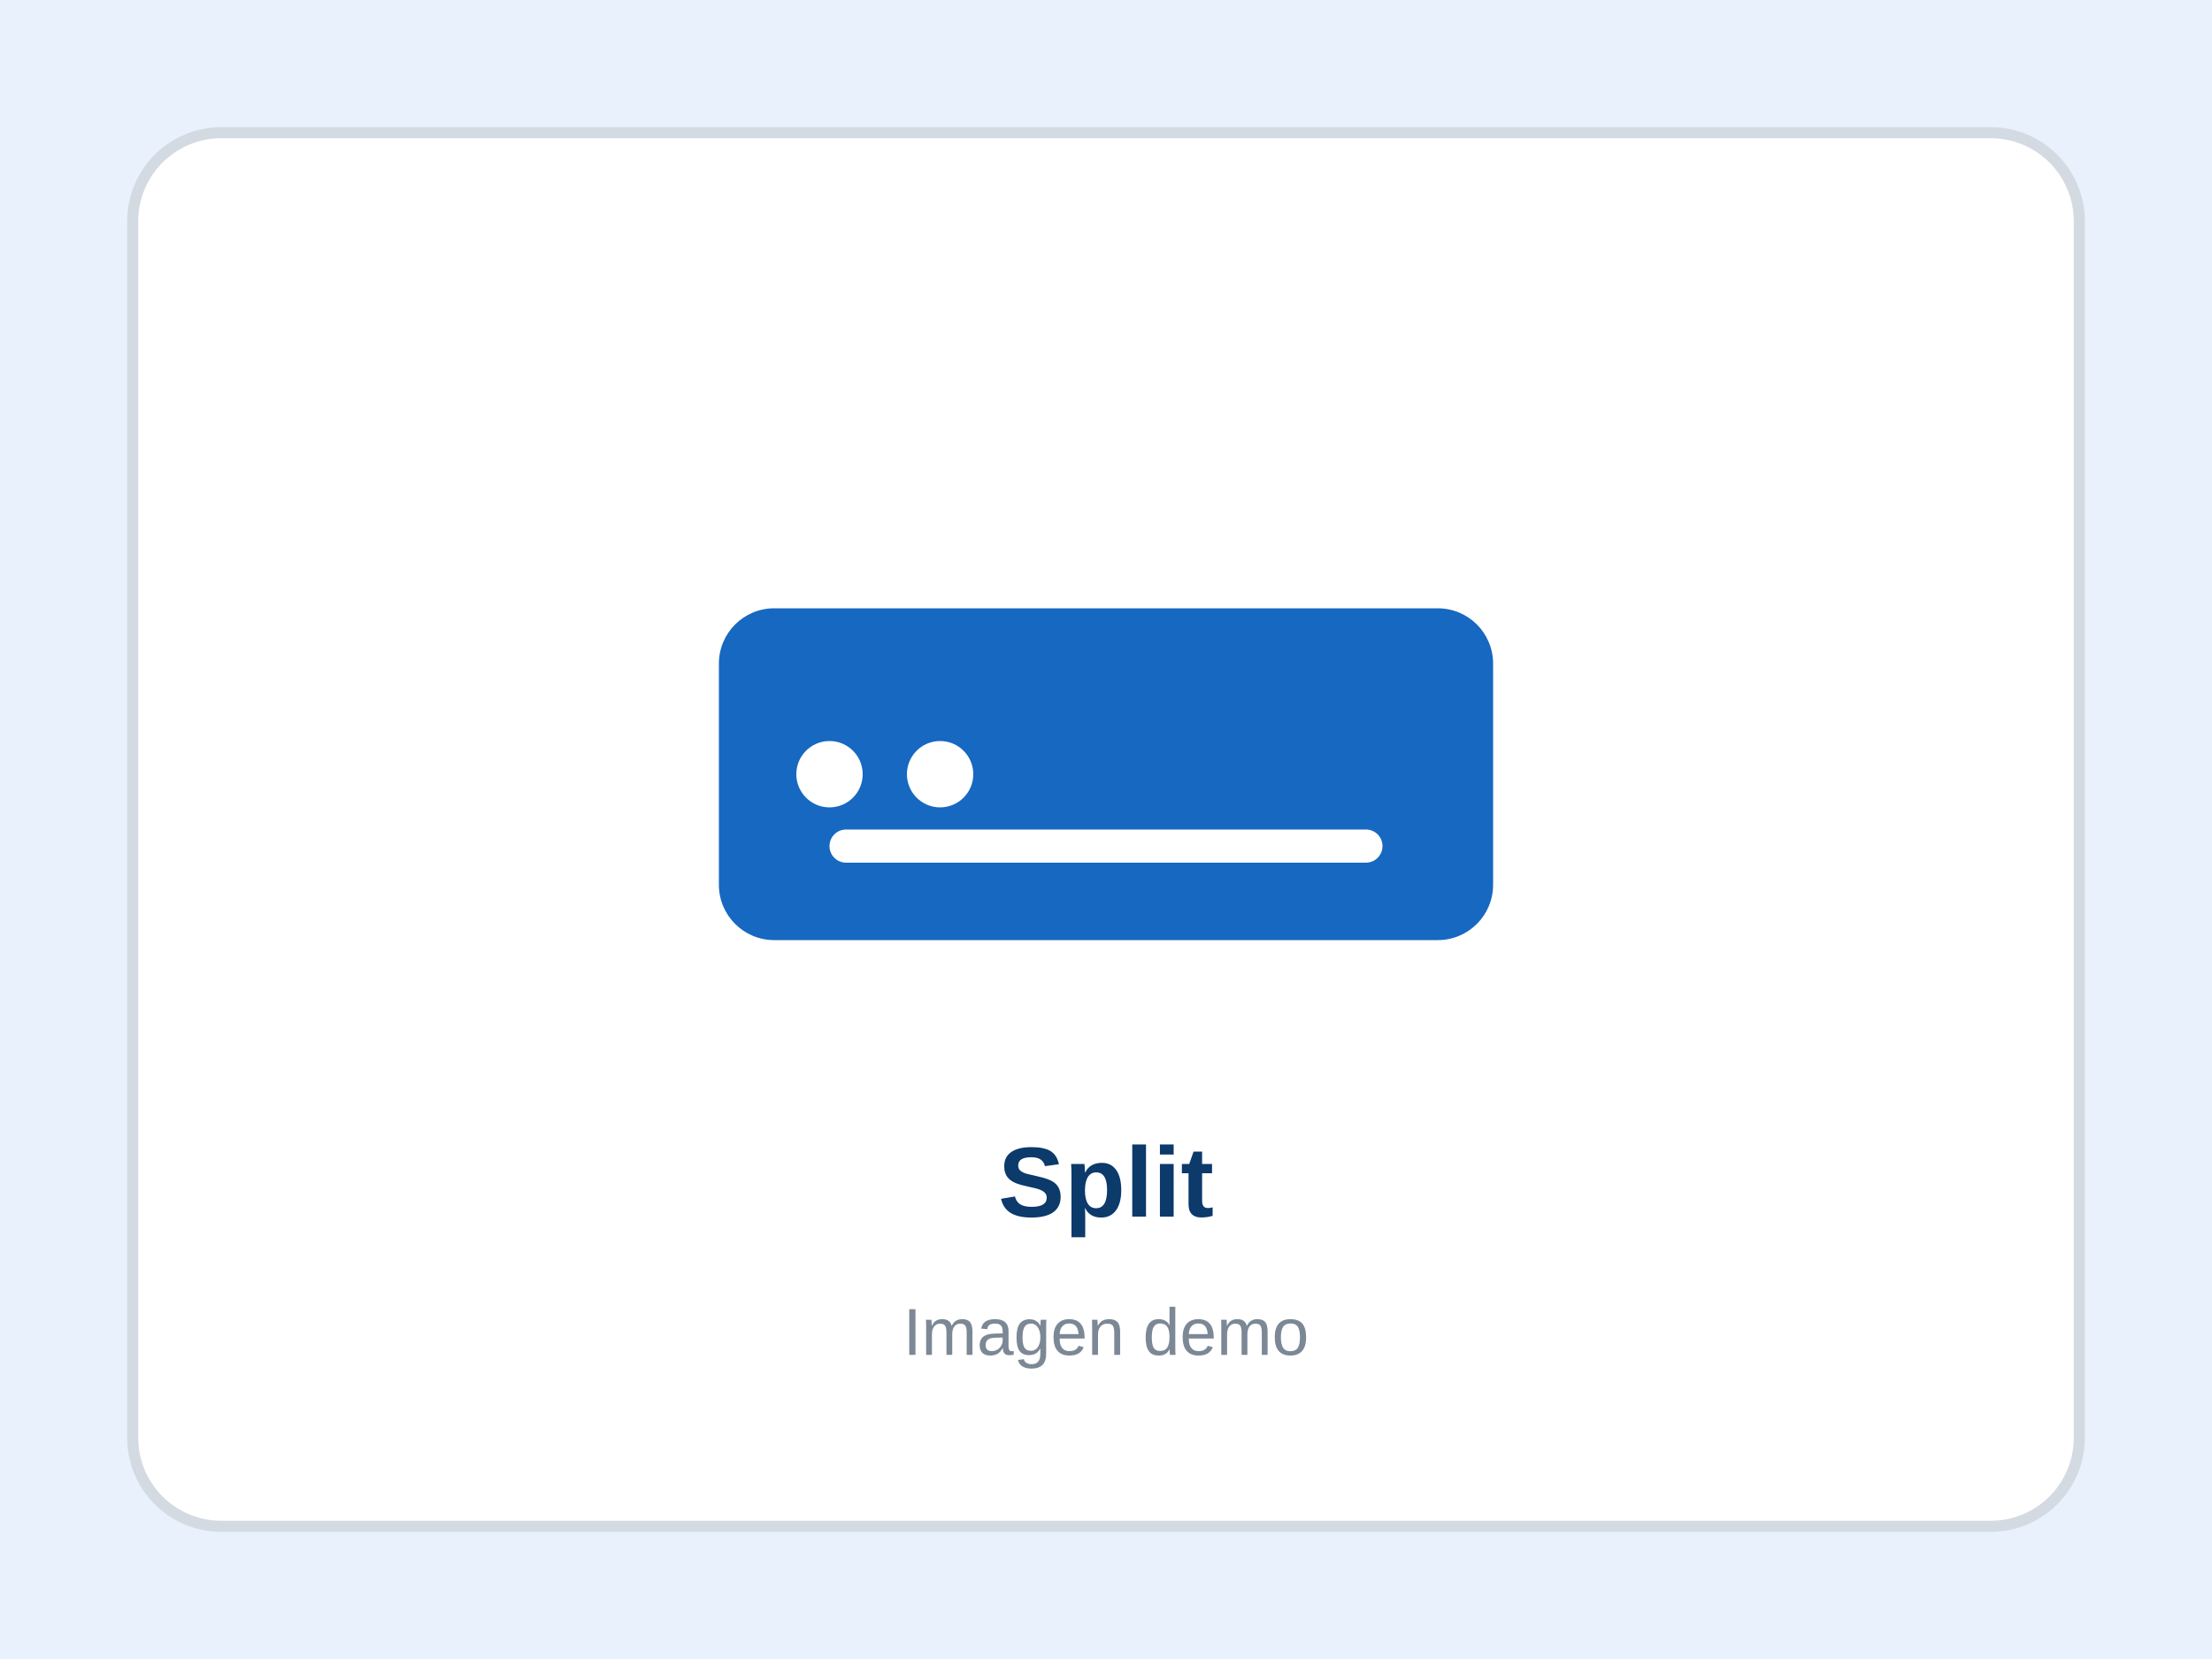
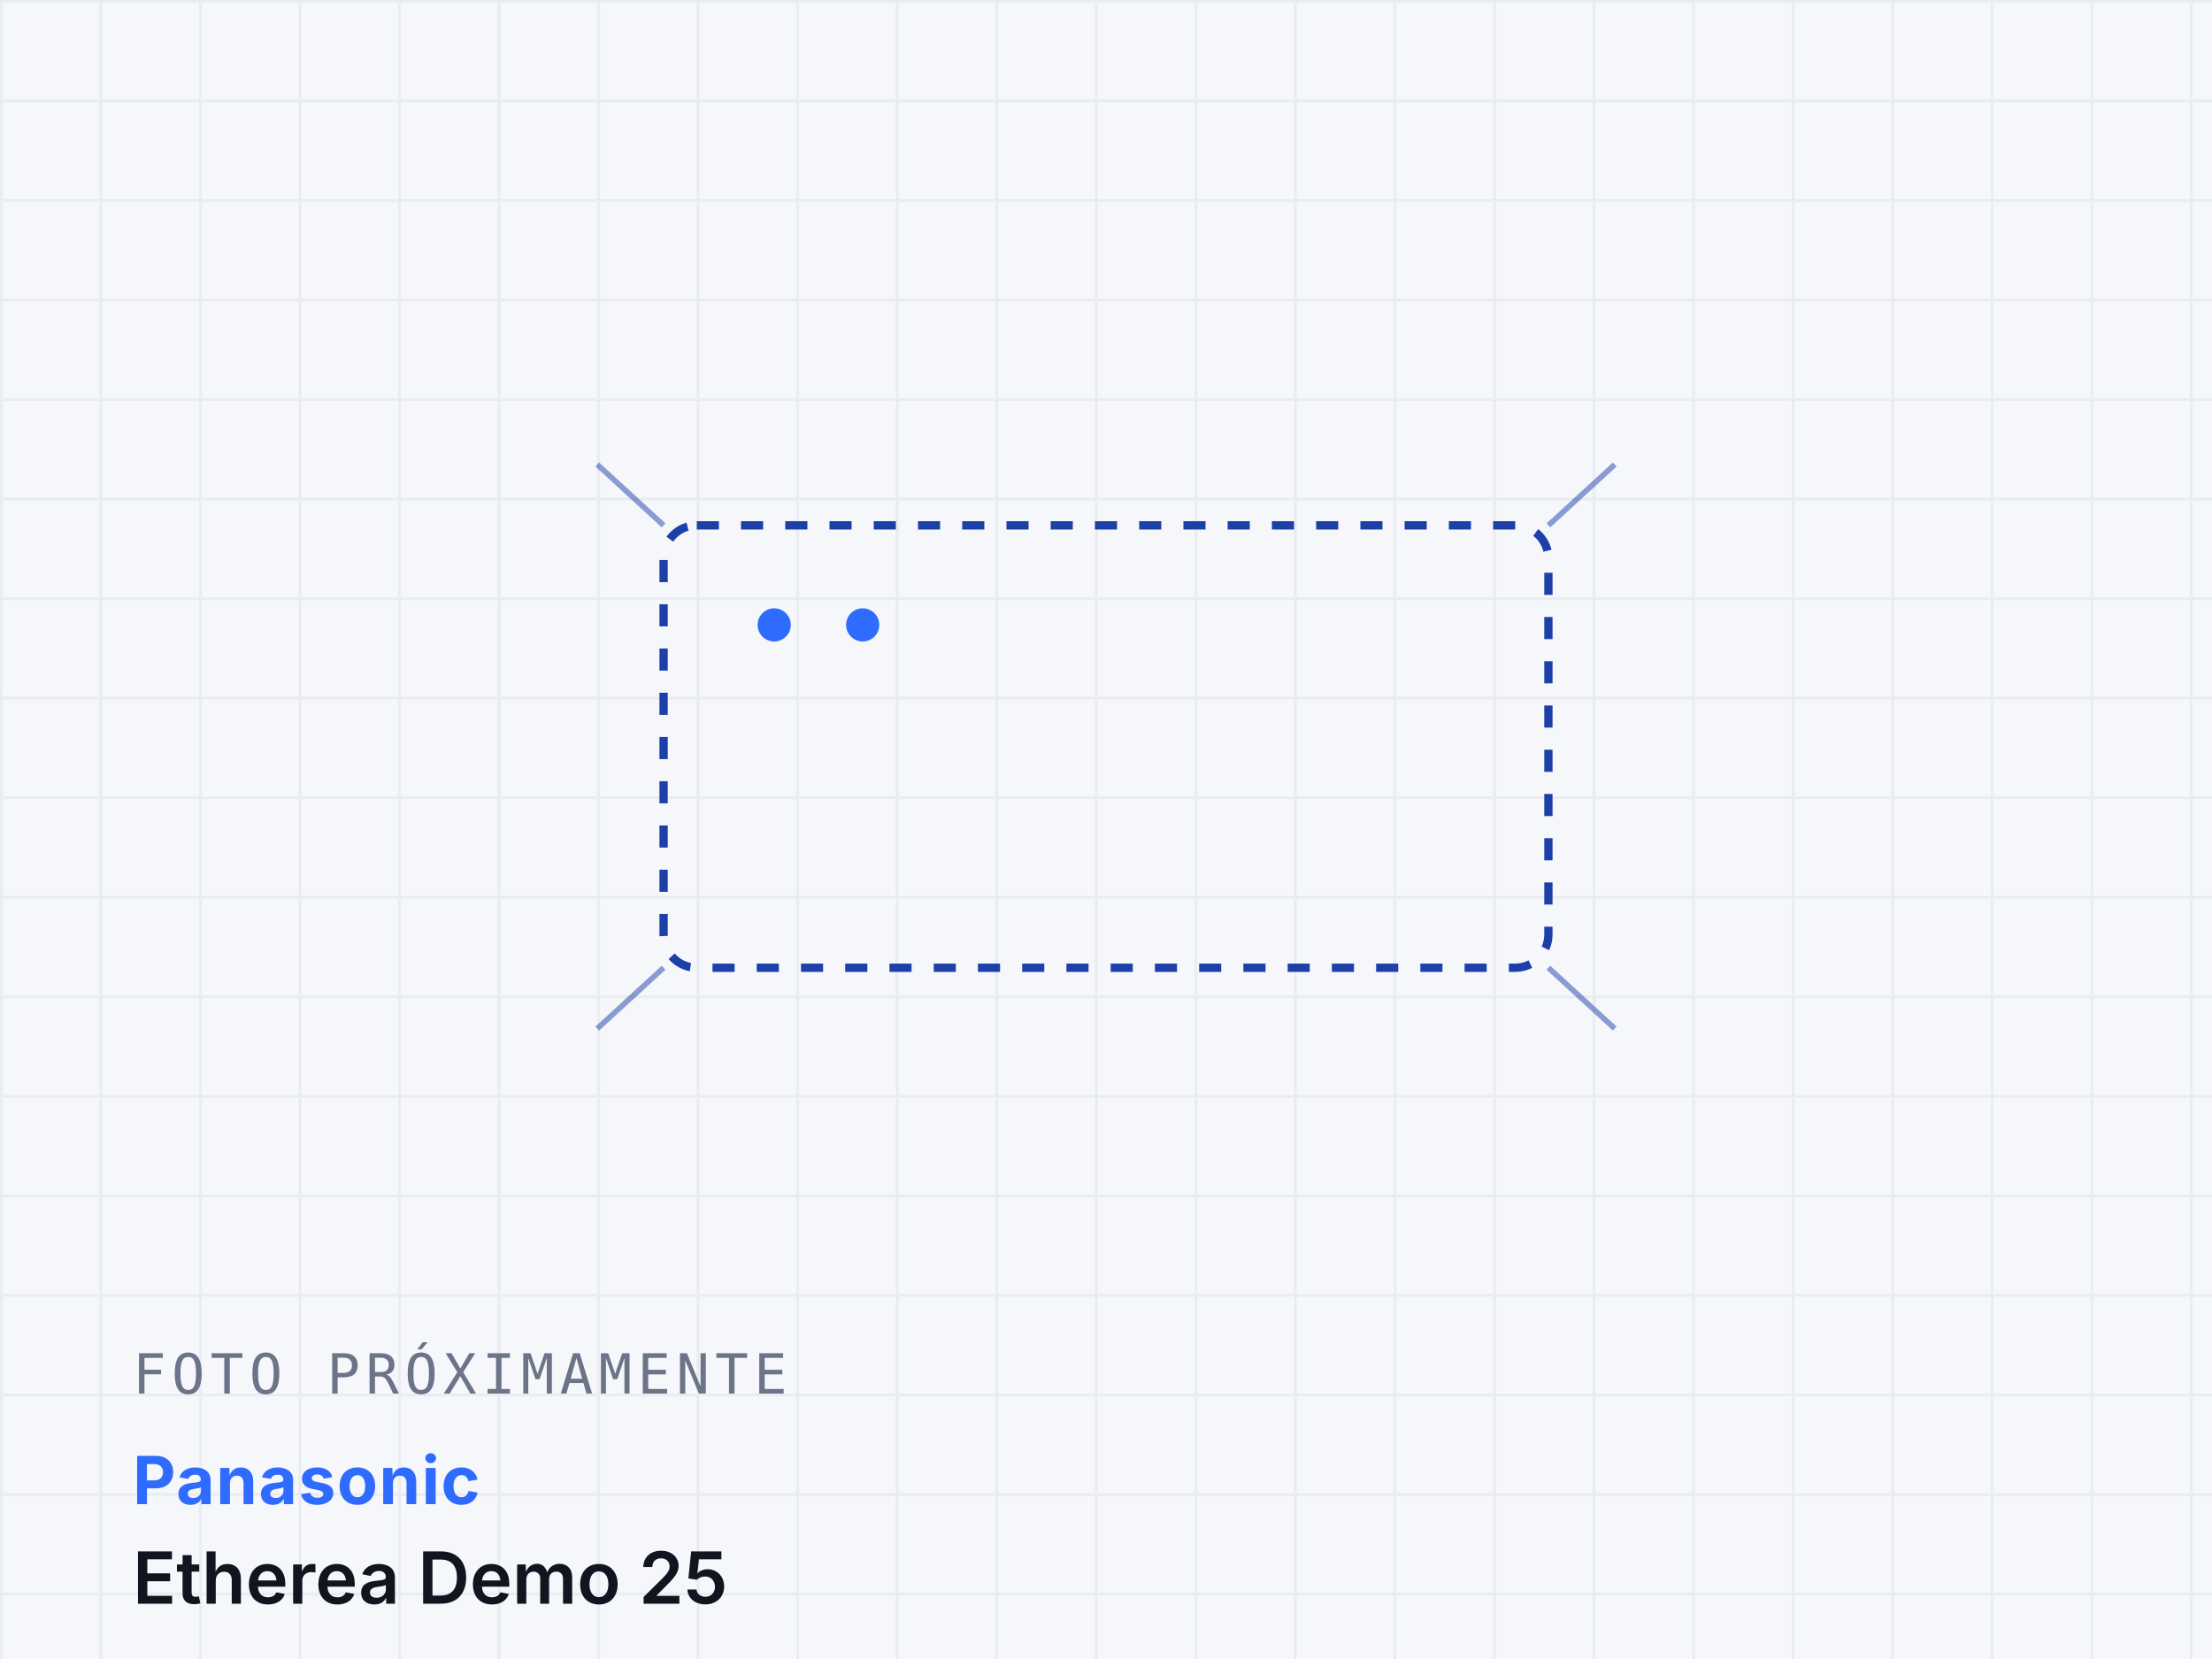
- <svg xmlns="http://www.w3.org/2000/svg" viewBox="0 0 400 300" width="400" height="300">
-   <rect width="400" height="300" fill="#e8f1fc" />
-   <rect x="24" y="24" width="352" height="252" rx="16" fill="#ffffff" stroke="#d3dae2" stroke-width="2" />
-   <rect x="130" y="110" width="140" height="60" rx="10" fill="#1668c1" />
-   <circle cx="150" cy="140" r="6" fill="#ffffff" />
-   <circle cx="170" cy="140" r="6" fill="#ffffff" />
-   <rect x="150" y="150" width="100" height="6" rx="3" fill="#ffffff" />
-   <text x="200" y="220" font-family="Arial, sans-serif" font-size="18" font-weight="700" fill="#0b3a6b" text-anchor="middle">Split</text>
-   <text x="200" y="245" font-family="Arial, sans-serif" font-size="12" fill="#7c8896" text-anchor="middle">Imagen demo</text>
+ <svg xmlns="http://www.w3.org/2000/svg" viewBox="0 0 400 300" width="400" height="300" role="img" aria-label="Panasonic Etherea Demo 25">
+   <defs>
+     <pattern id="pgrid" width="18" height="18" patternUnits="userSpaceOnUse">
+       <path d="M 18 0 L 0 0 0 18" fill="none" stroke="#0a1730" stroke-opacity="0.05" stroke-width="1" />
+     </pattern>
+   </defs>
+   <rect width="400" height="300" fill="#f5f7fb" />
+   <rect width="400" height="300" fill="url(#pgrid)" />
+   <rect x="120" y="95" width="160" height="80" rx="6" fill="none" stroke="#1d3fa8" stroke-width="1.5" stroke-dasharray="4 4" />
+   <circle cx="140" cy="113" r="3" fill="#2f6bff" />
+   <circle cx="156" cy="113" r="3" fill="#2f6bff" />
+   <line x1="120" y1="95" x2="108" y2="84" stroke="#1d3fa8" stroke-width="1" opacity="0.5" />
+   <line x1="280" y1="95" x2="292" y2="84" stroke="#1d3fa8" stroke-width="1" opacity="0.5" />
+   <line x1="120" y1="175" x2="108" y2="186" stroke="#1d3fa8" stroke-width="1" opacity="0.5" />
+   <line x1="280" y1="175" x2="292" y2="186" stroke="#1d3fa8" stroke-width="1" opacity="0.5" />
+   <text x="24" y="252" font-family="IBM Plex Mono, monospace" font-size="10" letter-spacing="1" fill="#6b7488">FOTO PRÓXIMAMENTE</text>
+   <text x="24" y="272" font-family="Inter, sans-serif" font-size="12" font-weight="700" fill="#2f6bff" letter-spacing="0.02em">Panasonic</text>
+   <text x="24" y="290" font-family="Inter, sans-serif" font-size="13" font-weight="600" fill="#10151f">Etherea Demo 25</text>
</svg>
